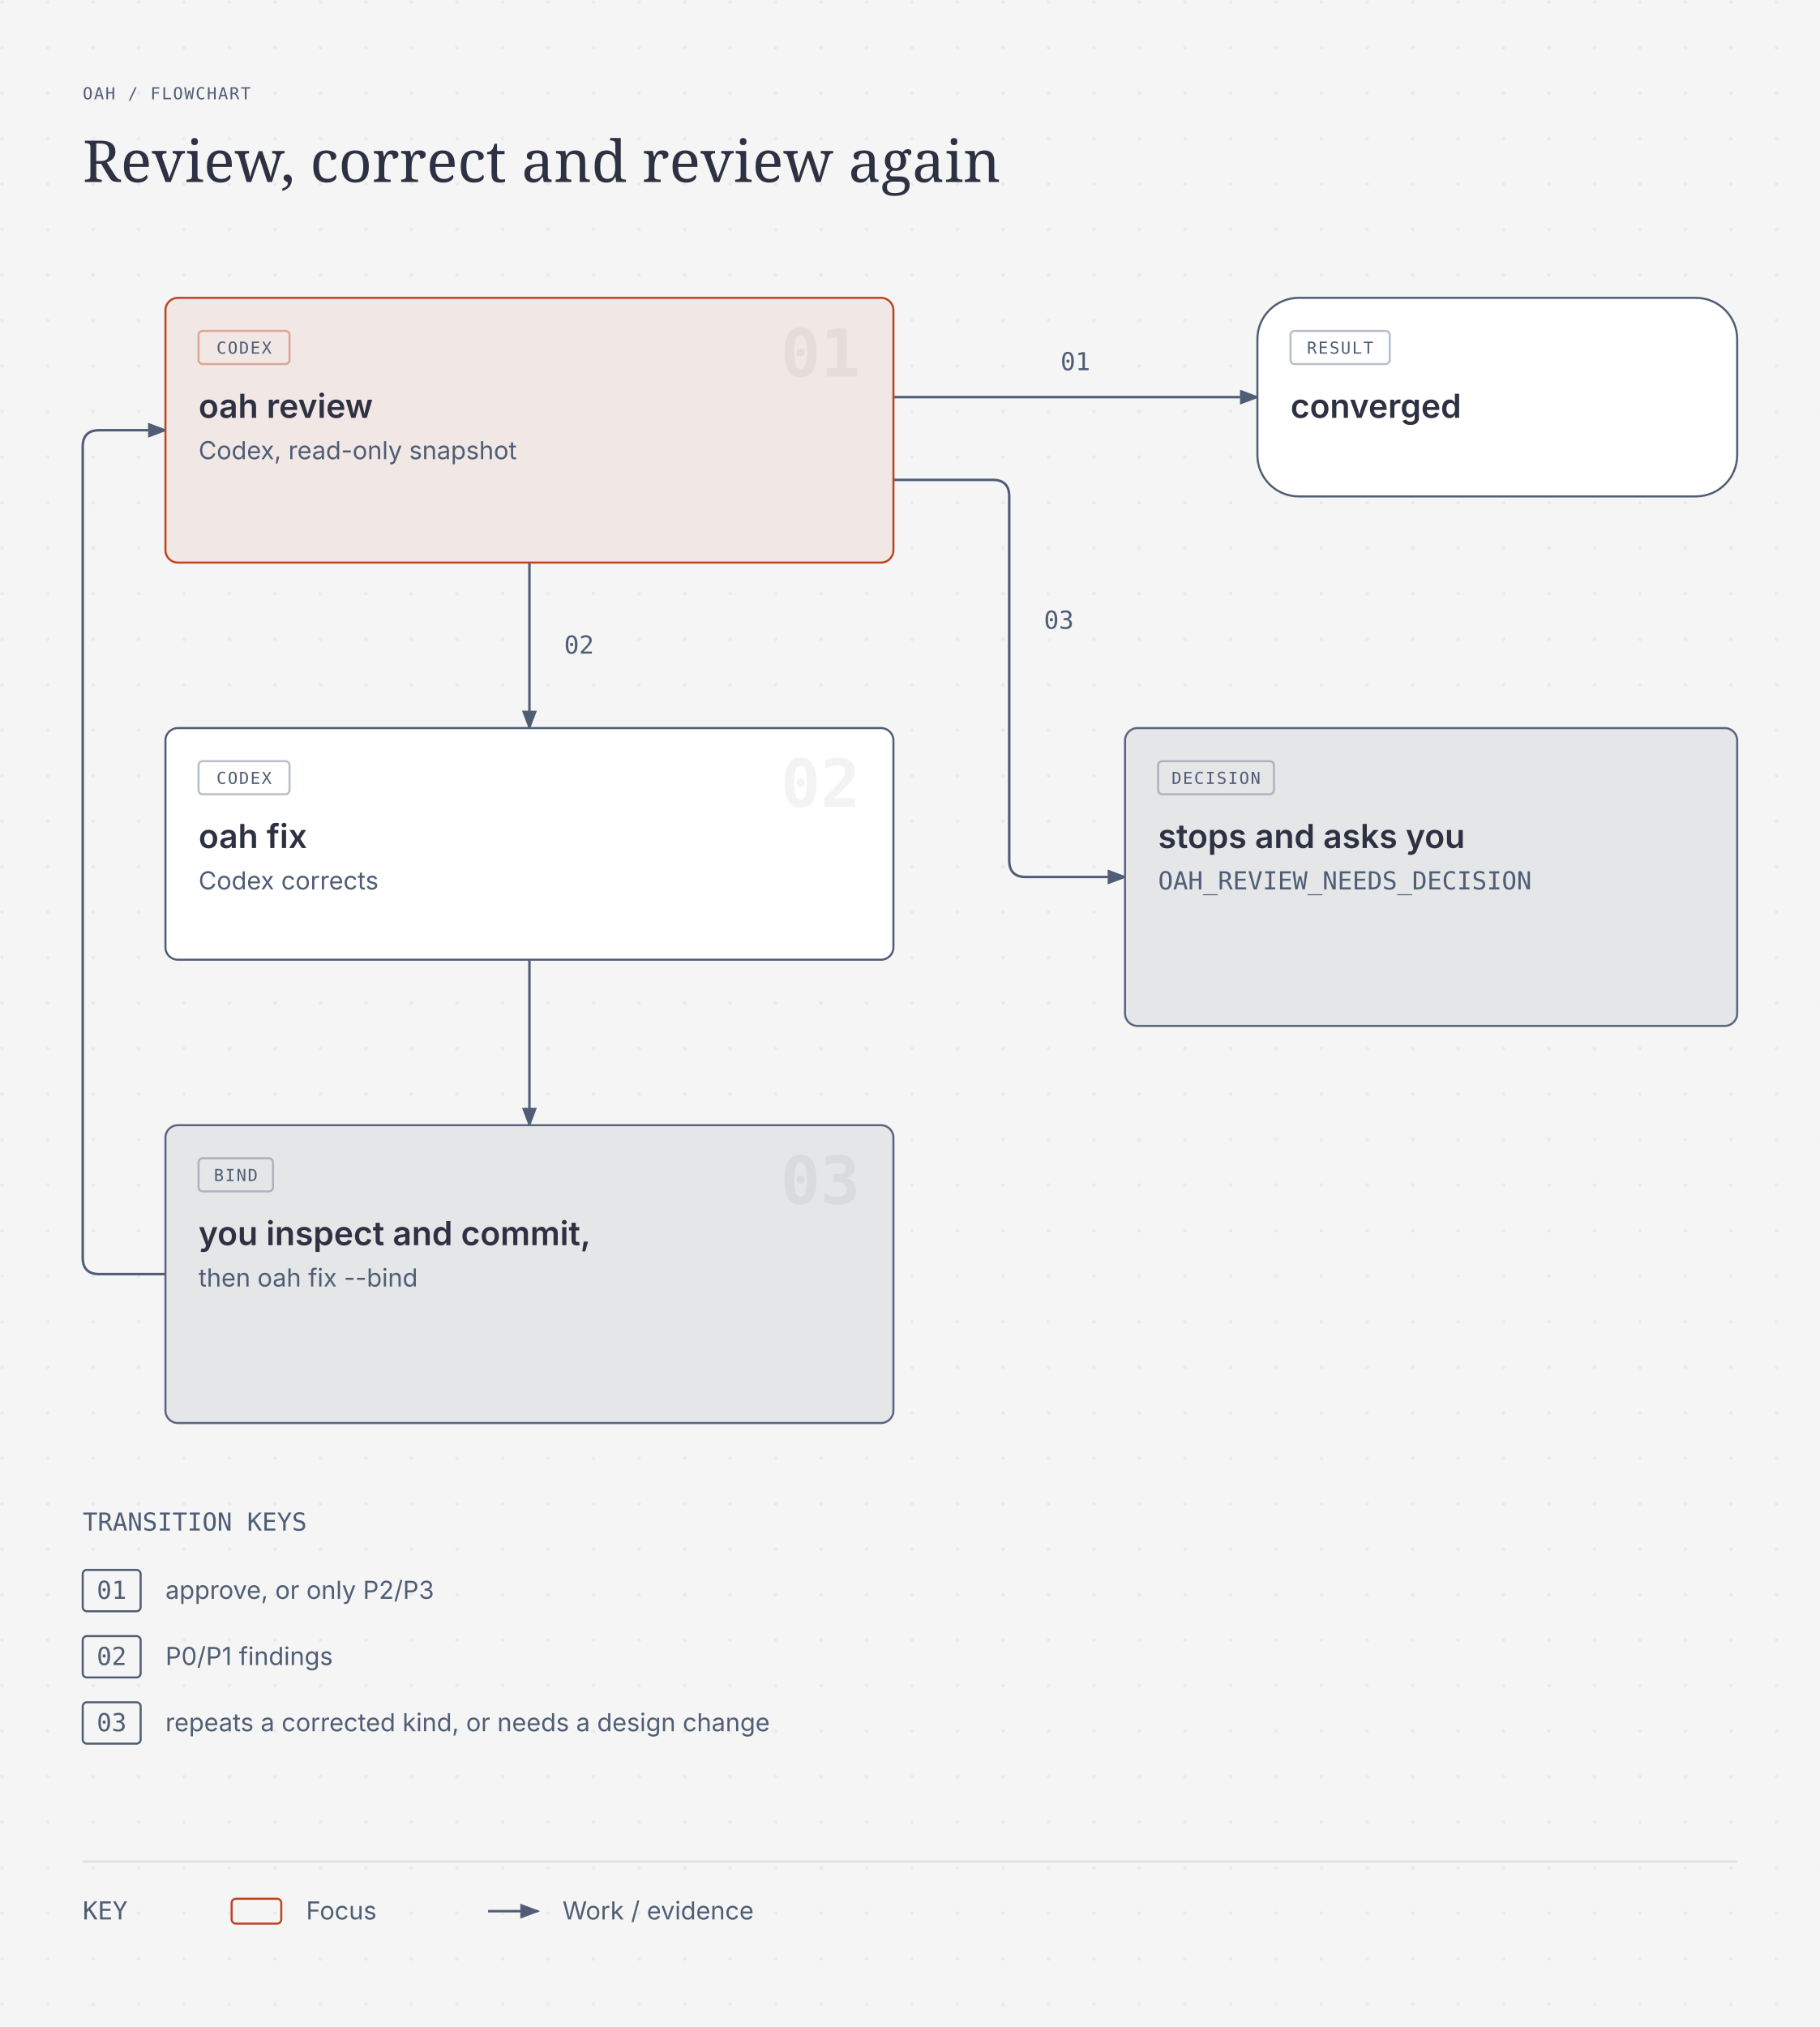
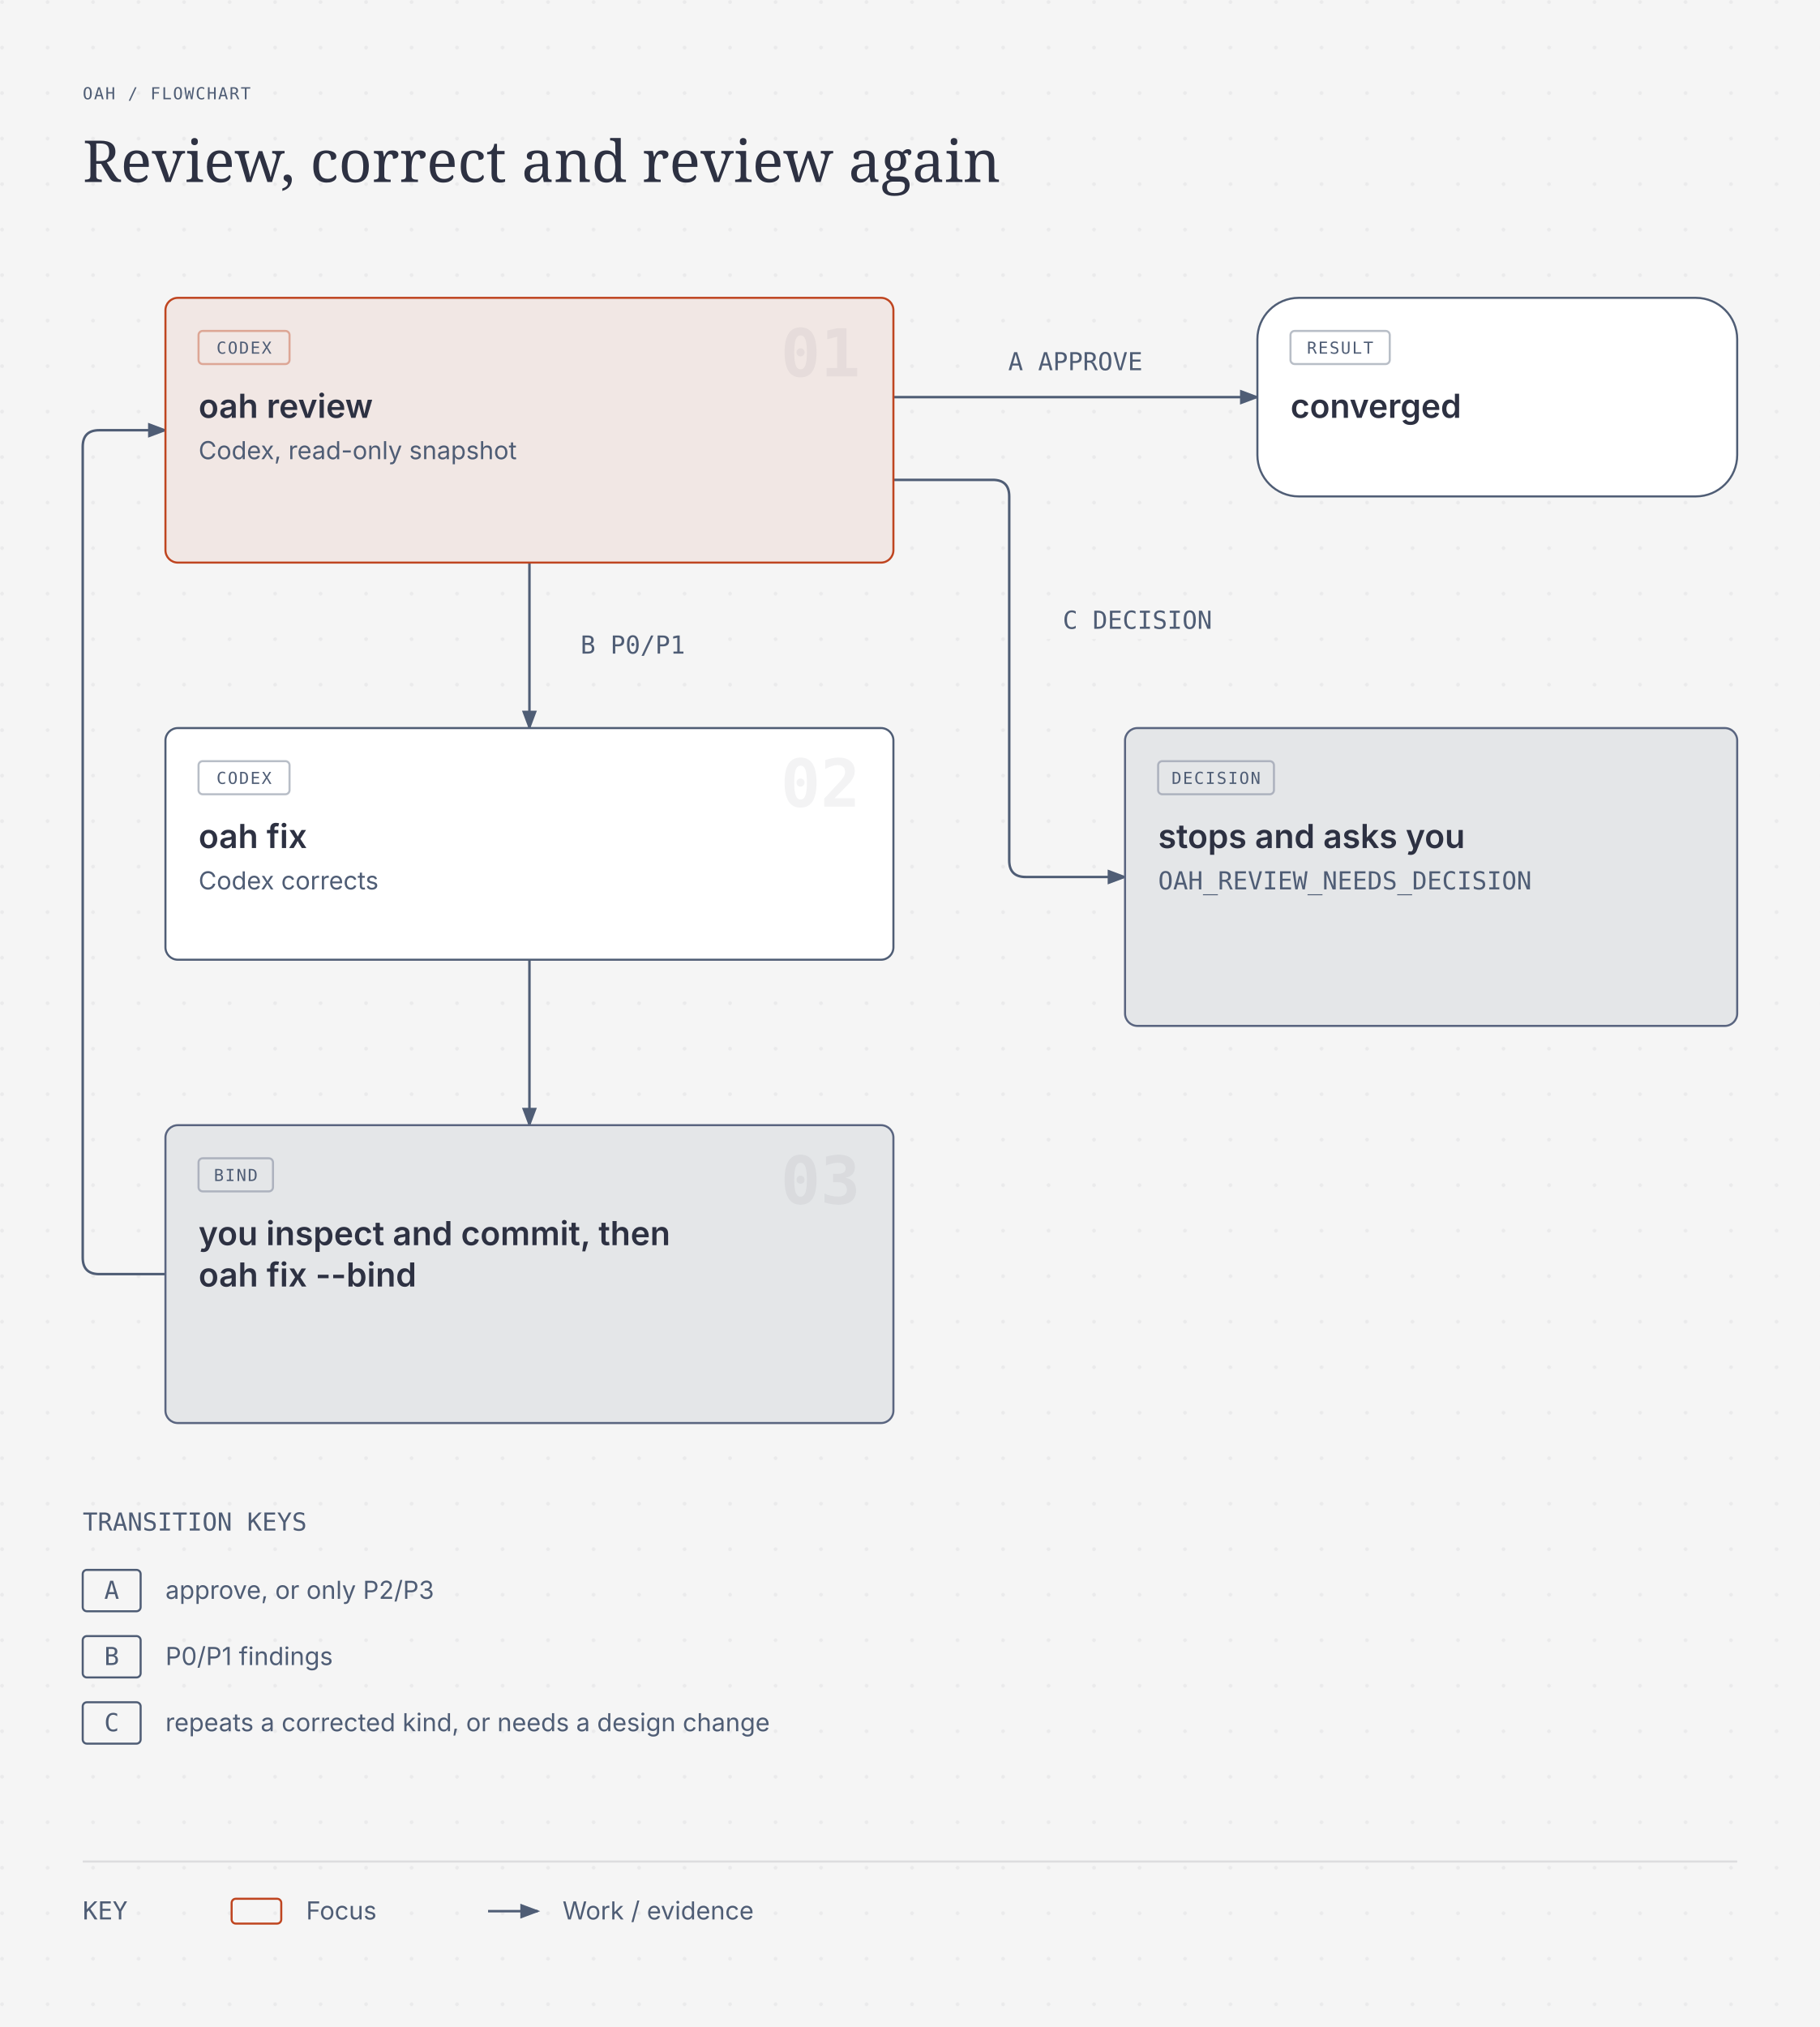
<svg xmlns="http://www.w3.org/2000/svg" viewBox="0 0 880 980" role="img" aria-labelledby="concepts-review-light-title concepts-review-light-desc" data-diagram-type="Flowchart" data-size="fit" id="concepts-review-light-root">
  <defs>
    <style>#concepts-review-light-root { font-family: "Geist", system-ui, -apple-system, "Segoe UI", sans-serif; color: #2d3142; }
      #concepts-review-light-root .diagram-container { width: 100%; overflow-x: auto; }
      #concepts-review-light-root text { font-family: "Geist", system-ui, -apple-system, "Segoe UI", sans-serif; fill: #2d3142; }
      #concepts-review-light-root .title { font-family: "Instrument Serif", Georgia, serif; font-size: 28px; font-weight: 400; }
      #concepts-review-light-root .node { font-size: 16px; font-weight: 600; }
      #concepts-review-light-root .sub { font-family: "Geist", system-ui, -apple-system, "Segoe UI", sans-serif; font-size: 12px; font-weight: 400; fill: #4f5d75; }
      #concepts-review-light-root .technical { font-family: "Geist Mono", ui-monospace, "SFMono-Regular", Consolas, monospace; }
      #concepts-review-light-root .label { font-size: 12px; font-family: "Geist Mono", ui-monospace, "SFMono-Regular", Consolas, monospace; font-weight: 400; fill: #4f5d75; }
      #concepts-review-light-root .prose { font-size: 12px; font-weight: 400; fill: #4f5d75; }
      #concepts-review-light-root .zone-label { font-size: 12px; font-family: "Geist Mono", ui-monospace, "SFMono-Regular", Consolas, monospace; font-weight: 500; fill: #4f5d75; }
      #concepts-review-light-root .arrow-label { font-size: 12px; font-family: "Geist Mono", ui-monospace, "SFMono-Regular", Consolas, monospace; font-weight: 400; fill: #4f5d75; }
      #concepts-review-light-root .tag { font-family: "Geist Mono", ui-monospace, "SFMono-Regular", Consolas, monospace; font-size: 8px; font-weight: 500; letter-spacing: .08em; fill: #4f5d75; }
      #concepts-review-light-root .ghost { font-family: "Geist Mono", ui-monospace, "SFMono-Regular", Consolas, monospace; font-size: 32px; font-weight: 600; fill: #2d3142; opacity: .06; }
      @media print {
#concepts-review-light-root .diagram-container { overflow-x: visible; }
}</style>
    <pattern id="concepts-review-light-dots" width="22" height="22" patternUnits="userSpaceOnUse">
      <circle cx="1" cy="1" r="0.9" fill="#2d3142" fill-opacity=".10" />
    </pattern>
    <marker id="concepts-review-light-arrow" markerWidth="8" markerHeight="6" refX="7" refY="3" orient="auto">
      <polygon points="0 0, 8 3, 0 6" fill="#4f5d75" />
    </marker>
    <marker id="concepts-review-light-arrow-accent" markerWidth="8" markerHeight="6" refX="7" refY="3" orient="auto">
      <polygon points="0 0, 8 3, 0 6" fill="#bf4520" />
    </marker>
    <marker id="concepts-review-light-arrow-link" markerWidth="8" markerHeight="6" refX="7" refY="3" orient="auto">
      <polygon points="0 0, 8 3, 0 6" fill="#2e5aa8" />
    </marker>
  </defs>
  <rect width="880" height="980" fill="#f5f5f5" />
  <rect width="880" height="980" fill="url(#concepts-review-light-dots)" opacity=".55" />
  <text x="40" y="48" class="tag" text-anchor="start">OAH / FLOWCHART</text>
  <text x="40" y="88" class="title" text-anchor="start">Review, correct and review again</text>
  <path d="M 432,192 L 608,192" data-edge-id="e1" data-from="R" data-to="V" data-label="approve, or only P2/P3" fill="none" stroke="#4f5d75" stroke-width="1.2" marker-end="url(#concepts-review-light-arrow)" />
  <path d="M 256,272 L 256,352" data-edge-id="e2" data-from="R" data-to="F" data-label="P0/P1 findings" fill="none" stroke="#4f5d75" stroke-width="1.2" marker-end="url(#concepts-review-light-arrow)" />
  <path d="M 256,464 L 256,544" data-edge-id="e3" data-from="F" data-to="B" data-label="" fill="none" stroke="#4f5d75" stroke-width="1.2" marker-end="url(#concepts-review-light-arrow)" />
  <path d="M 80,616 L 48,616 Q 40,616 40,608 L 40,216 Q 40,208 48,208 L 80,208" data-edge-id="e4" data-from="B" data-to="R" data-label="" fill="none" stroke="#4f5d75" stroke-width="1.2" marker-end="url(#concepts-review-light-arrow)" />
  <path d="M 432,232 L 480,232 Q 488,232 488,240 L 488,416 Q 488,424 496,424 L 544,424" data-edge-id="e5" data-from="R" data-to="D" data-label="repeats a corrected kind, or needs a design change" fill="none" stroke="#4f5d75" stroke-width="1.2" marker-end="url(#concepts-review-light-arrow)" />
-   <rect x="504" y="164" width="32" height="20" rx="2" fill="#f5f5f5" />
-   <text x="520" y="179" class="arrow-label" text-anchor="middle">01</text>
-   <rect x="264" y="301" width="32" height="20" rx="2" fill="#f5f5f5" />
-   <text x="280" y="316" class="arrow-label" text-anchor="middle">02</text>
-   <rect x="496" y="289" width="32" height="20" rx="2" fill="#f5f5f5" />
-   <text x="512" y="304" class="arrow-label" text-anchor="middle">03</text>
+   <rect x="468" y="164" width="104" height="20" rx="2" fill="#f5f5f5" />
+   <text x="520" y="179" class="arrow-label" text-anchor="middle">A APPROVE</text>
+   <rect x="264" y="301" width="84" height="20" rx="2" fill="#f5f5f5" />
+   <text x="306" y="316" class="arrow-label" text-anchor="middle">B P0/P1</text>
+   <rect x="496" y="289" width="108" height="20" rx="2" fill="#f5f5f5" />
+   <text x="550" y="304" class="arrow-label" text-anchor="middle">C DECISION</text>
  <g data-node-id="R" data-source-label="oah review Codex, read-only snapshot">
    <rect x="80" y="144" width="352" height="128" rx="6" fill="#f5f5f5" />
    <rect x="80" y="144" width="352" height="128" rx="6" fill="#bf4520" stroke="#bf4520" stroke-width="1" fill-opacity=".08" />
    <g aria-hidden="true">
      <rect x="96" y="160" width="44" height="16" rx="2" fill="none" stroke="#bf4520" stroke-width="1" stroke-opacity=".4" />
      <text x="118" y="171" class="tag" text-anchor="middle">CODEX</text>
      <text x="416" y="182" class="ghost" text-anchor="end">01</text>
    </g>
    <text x="96" y="202" class="node" text-anchor="start">oah review</text>
    <text x="96" y="222" class="sub" text-anchor="start">Codex, read-only snapshot</text>
  </g>
  <g data-node-id="F" data-source-label="oah fix Codex corrects">
    <rect x="80" y="352" width="352" height="112" rx="6" fill="#f5f5f5" />
    <rect x="80" y="352" width="352" height="112" rx="6" fill="#ffffff" stroke="#4f5d75" stroke-width="1" />
    <g aria-hidden="true">
      <rect x="96" y="368" width="44" height="16" rx="2" fill="none" stroke="#4f5d75" stroke-width="1" stroke-opacity=".4" />
      <text x="118" y="379" class="tag" text-anchor="middle">CODEX</text>
      <text x="416" y="390" class="ghost" text-anchor="end">02</text>
    </g>
    <text x="96" y="410" class="node" text-anchor="start">oah fix</text>
    <text x="96" y="430" class="sub" text-anchor="start">Codex corrects</text>
  </g>
  <g data-node-id="B" data-source-label="you inspect and commit, then oah fix --bind">
    <rect x="80" y="544" width="352" height="144" rx="6" fill="#f5f5f5" />
    <rect x="80" y="544" width="352" height="144" rx="6" fill="#4f5d75" stroke="#5a6580" stroke-width="1" fill-opacity=".10" />
    <g aria-hidden="true">
      <rect x="96" y="560" width="36" height="16" rx="2" fill="none" stroke="#5a6580" stroke-width="1" stroke-opacity=".4" />
      <text x="114" y="571" class="tag" text-anchor="middle">BIND</text>
      <text x="416" y="582" class="ghost" text-anchor="end">03</text>
    </g>
-     <text x="96" y="602" class="node" text-anchor="start">you inspect and commit,</text>
-     <text x="96" y="622" class="sub" text-anchor="start">then oah fix --bind</text>
+     <text x="96" y="602" class="node" text-anchor="start">you inspect and commit, then</text>
+     <text x="96" y="622" class="node" text-anchor="start">oah fix --bind</text>
  </g>
  <g data-node-id="V" data-source-label="converged">
    <rect x="608" y="144" width="232" height="96" rx="20" fill="#f5f5f5" />
    <rect x="608" y="144" width="232" height="96" rx="20" fill="#ffffff" stroke="#4f5d75" stroke-width="1" />
    <g aria-hidden="true">
      <rect x="624" y="160" width="48" height="16" rx="2" fill="none" stroke="#4f5d75" stroke-width="1" stroke-opacity=".4" />
      <text x="648" y="171" class="tag" text-anchor="middle">RESULT</text>
    </g>
    <text x="624" y="202" class="node" text-anchor="start">converged</text>
  </g>
  <g data-node-id="D" data-source-label="stops and asks you OAH_REVIEW_NEEDS_DECISION">
    <rect x="544" y="352" width="296" height="144" rx="6" fill="#f5f5f5" />
    <rect x="544" y="352" width="296" height="144" rx="6" fill="#4f5d75" stroke="#5a6580" stroke-width="1" fill-opacity=".10" />
    <g aria-hidden="true">
      <rect x="560" y="368" width="56" height="16" rx="2" fill="none" stroke="#5a6580" stroke-width="1" stroke-opacity=".4" />
      <text x="588" y="379" class="tag" text-anchor="middle">DECISION</text>
    </g>
    <text x="560" y="410" class="node" text-anchor="start">stops and asks you</text>
    <text x="560" y="430" class="sub technical" text-anchor="start">OAH_REVIEW_NEEDS_DECISION</text>
  </g>
  <text x="40" y="740" class="zone-label" text-anchor="start">TRANSITION KEYS</text>
  <rect x="40" y="759" width="28" height="20" rx="2" fill="#f5f5f5" stroke="#4f5d75" stroke-width="1" />
-   <text x="54" y="773" class="label" text-anchor="middle">01</text>
+   <text x="54" y="773" class="label" text-anchor="middle">A</text>
  <text x="80" y="773" class="prose" text-anchor="start">approve, or only P2/P3</text>
  <rect x="40" y="791" width="28" height="20" rx="2" fill="#f5f5f5" stroke="#4f5d75" stroke-width="1" />
-   <text x="54" y="805" class="label" text-anchor="middle">02</text>
+   <text x="54" y="805" class="label" text-anchor="middle">B</text>
  <text x="80" y="805" class="prose" text-anchor="start">P0/P1 findings</text>
  <rect x="40" y="823" width="28" height="20" rx="2" fill="#f5f5f5" stroke="#4f5d75" stroke-width="1" />
-   <text x="54" y="837" class="label" text-anchor="middle">03</text>
+   <text x="54" y="837" class="label" text-anchor="middle">C</text>
  <text x="80" y="837" class="prose" text-anchor="start">repeats a corrected kind, or needs a design change</text>
  <line x1="40" y1="900" x2="840" y2="900" stroke="#2d3142" stroke-opacity=".12" />
  <text x="40" y="928" class="zone-label" text-anchor="start">KEY</text>
  <rect x="112" y="918" width="24" height="12" rx="2" fill="none" stroke="#bf4520" stroke-width="1" />
  <text x="148" y="928" class="prose" text-anchor="start">Focus</text>
  <path d="M 236,924 h 24" fill="none" stroke="#4f5d75" stroke-width="1.2" marker-end="url(#concepts-review-light-arrow)" />
  <text x="272" y="928" class="prose" text-anchor="start">Work / evidence</text>
</svg>
